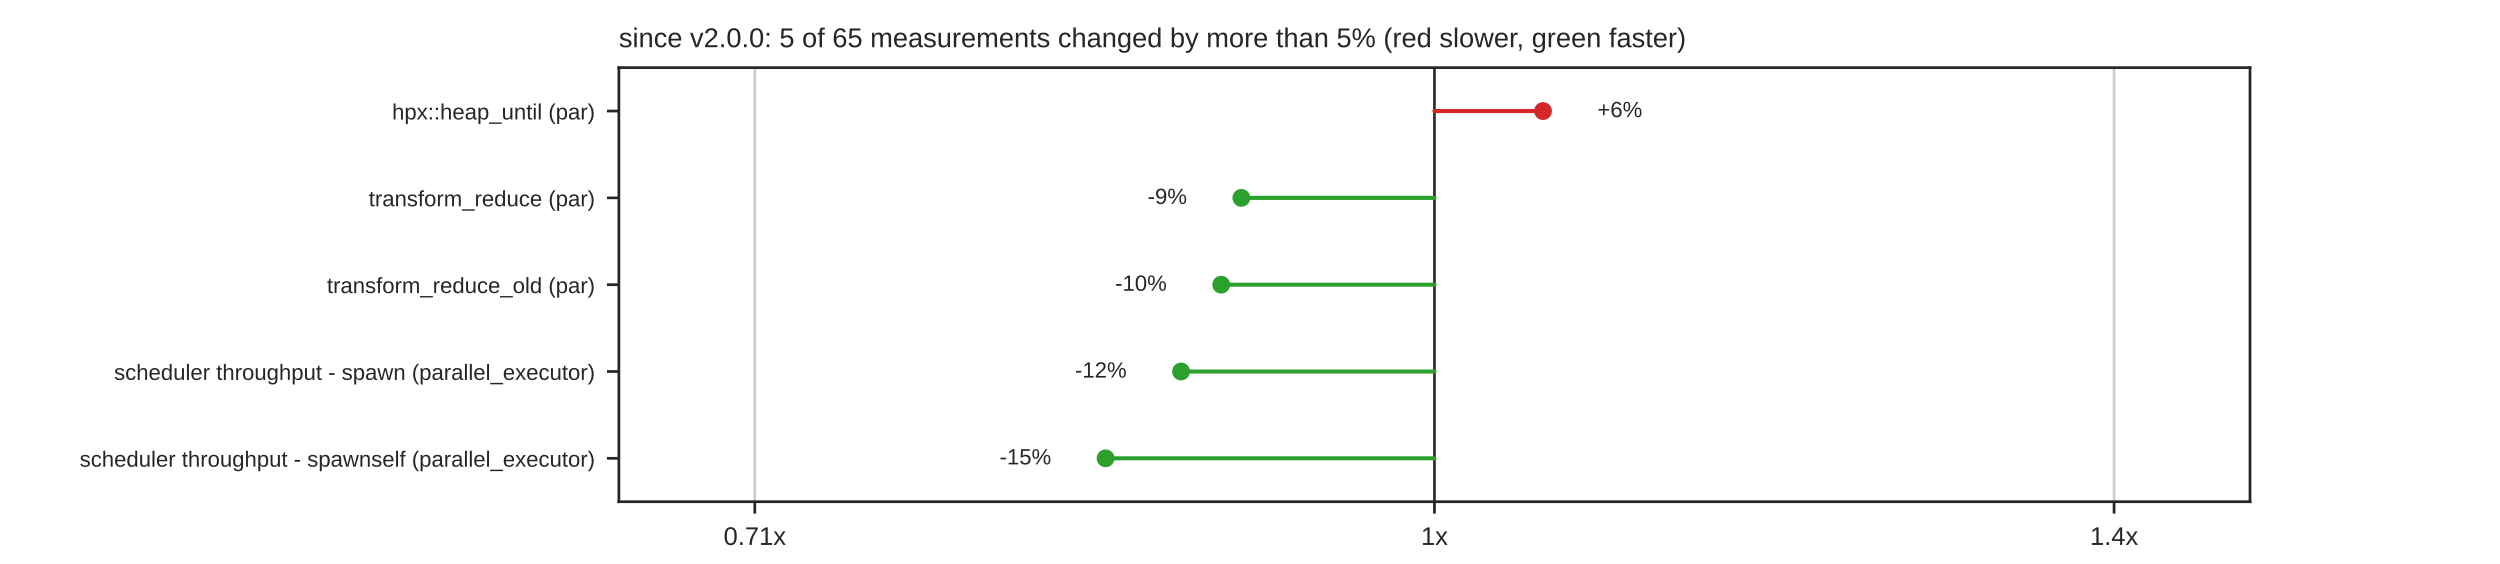
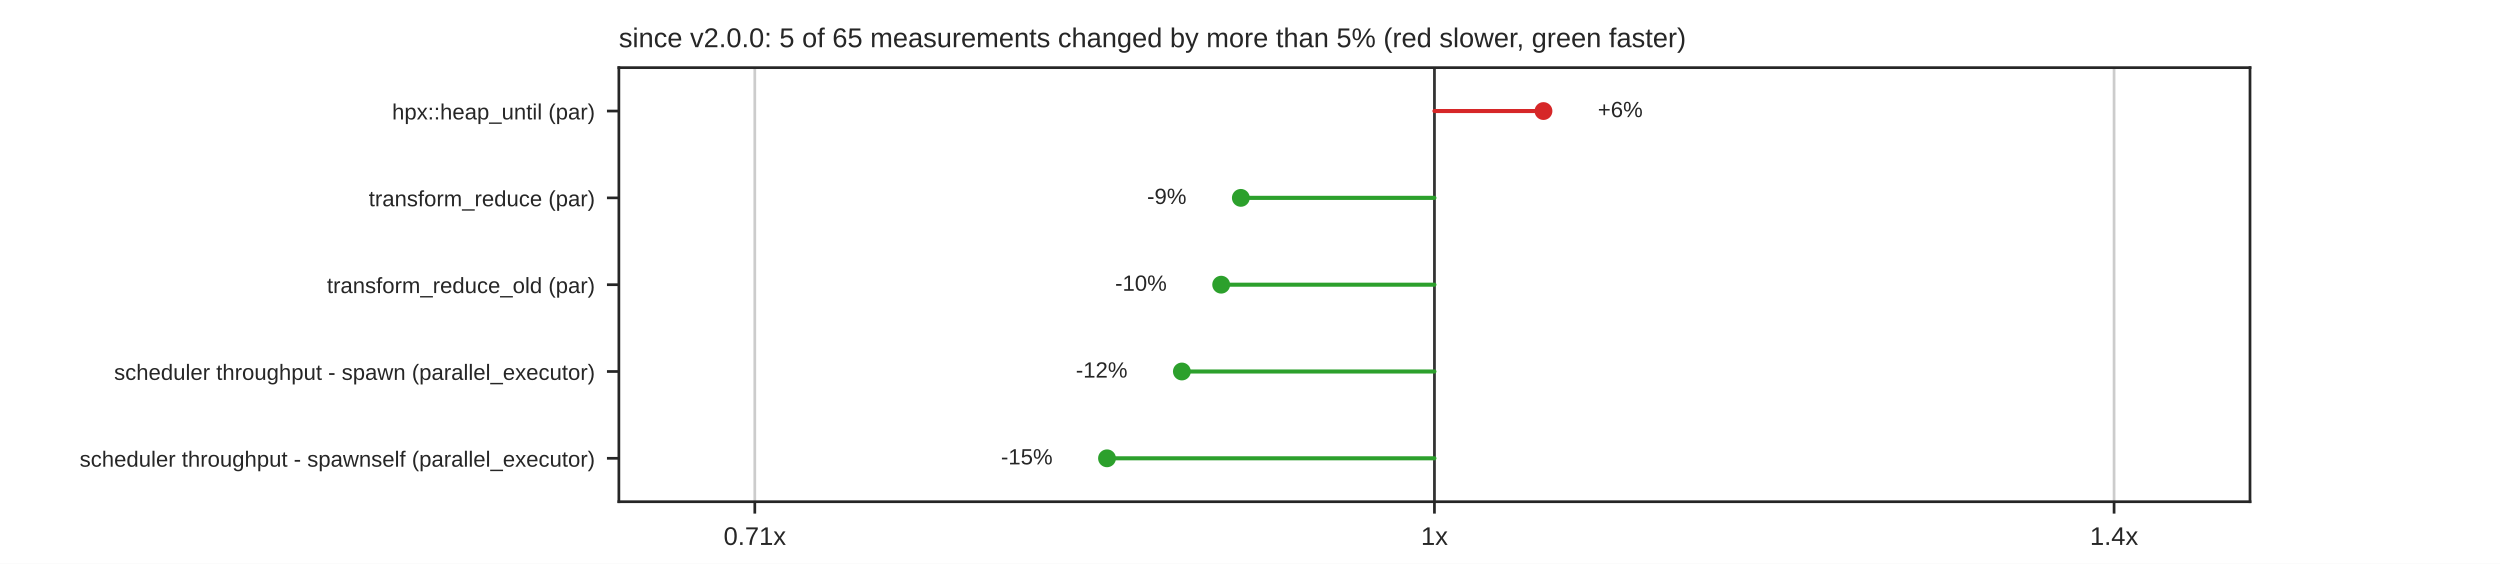
<svg xmlns="http://www.w3.org/2000/svg" xmlns:xlink="http://www.w3.org/1999/xlink" width="734.4pt" height="165.6pt" viewBox="0 0 734.4 165.6" version="1.1">
  <defs>
    <style type="text/css">*{stroke-linejoin: round; stroke-linecap: butt}</style>
  </defs>
  <g id="figure_1">
    <g id="patch_1">
      <path d="M 0 165.6  L 734.4 165.6  L 734.4 0  L 0 0  z " style="fill: #ffffff" />
    </g>
    <g id="axes_1">
      <g id="patch_2">
        <path d="M 181.8 147.384  L 660.96 147.384  L 660.96 19.872  L 181.8 19.872  z " style="fill: #ffffff" />
      </g>
      <g id="matplotlib.axis_1">
        <g id="xtick_1">
          <g id="line2d_1">
            <path d="M 221.73 147.384  L 221.73 19.872  " clip-path="url(#pb38192b940)" style="fill: none; stroke: #cccccc; stroke-width: 0.8; stroke-linecap: round" />
          </g>
          <g id="line2d_2">
            <defs>
              <path id="mdfc5214045" d="M 0 0  L 0 3.5  " style="stroke: #262626; stroke-width: 0.8" />
            </defs>
            <g>
              <use xlink:href="#mdfc5214045" x="221.73" y="147.384" style="fill: #262626; stroke: #262626; stroke-width: 0.8" />
            </g>
          </g>
          <g id="text_1">
            <text style="fill: #262626; font: 7.5px 'Arial', 'DejaVu Sans', 'Liberation Sans', 'Bitstream Vera Sans', sans-serif; text-anchor: middle" x="221.73" y="160.083" transform="rotate(-0 221.73 160.0828)">0.71x</text>
          </g>
        </g>
        <g id="xtick_2">
          <g id="line2d_3">
            <path d="M 421.38 147.384  L 421.38 19.872  " clip-path="url(#pb38192b940)" style="fill: none; stroke: #cccccc; stroke-width: 0.8; stroke-linecap: round" />
          </g>
          <g id="line2d_4">
            <g>
              <use xlink:href="#mdfc5214045" x="421.38" y="147.384" style="fill: #262626; stroke: #262626; stroke-width: 0.8" />
            </g>
          </g>
          <g id="text_2">
            <text style="fill: #262626; font: 7.5px 'Arial', 'DejaVu Sans', 'Liberation Sans', 'Bitstream Vera Sans', sans-serif; text-anchor: middle" x="421.38" y="160.083" transform="rotate(-0 421.38 160.0828)">1x</text>
          </g>
        </g>
        <g id="xtick_3">
          <g id="line2d_5">
            <path d="M 621.03 147.384  L 621.03 19.872  " clip-path="url(#pb38192b940)" style="fill: none; stroke: #cccccc; stroke-width: 0.8; stroke-linecap: round" />
          </g>
          <g id="line2d_6">
            <g>
              <use xlink:href="#mdfc5214045" x="621.03" y="147.384" style="fill: #262626; stroke: #262626; stroke-width: 0.8" />
            </g>
          </g>
          <g id="text_3">
            <text style="fill: #262626; font: 7.5px 'Arial', 'DejaVu Sans', 'Liberation Sans', 'Bitstream Vera Sans', sans-serif; text-anchor: middle" x="621.03" y="160.083" transform="rotate(-0 621.03 160.0828)">1.4x</text>
          </g>
        </g>
      </g>
      <g id="matplotlib.axis_2">
        <g id="ytick_1">
          <g id="line2d_7">
            <defs>
              <path id="m414165cd4d" d="M 0 0  L -3.5 0  " style="stroke: #262626; stroke-width: 0.8" />
            </defs>
            <g>
              <use xlink:href="#m414165cd4d" x="181.8" y="32.623" style="fill: #262626; stroke: #262626; stroke-width: 0.8" />
            </g>
          </g>
          <g id="text_4">
            <text style="fill: #262626; font: 6.5px 'Arial', 'DejaVu Sans', 'Liberation Sans', 'Bitstream Vera Sans', sans-serif; text-anchor: end" x="174.8" y="35.093" transform="rotate(-0 174.8 35.09269)">hpx::heap_until (par)</text>
          </g>
        </g>
        <g id="ytick_2">
          <g id="line2d_8">
            <g>
              <use xlink:href="#m414165cd4d" x="181.8" y="58.126" style="fill: #262626; stroke: #262626; stroke-width: 0.8" />
            </g>
          </g>
          <g id="text_5">
            <text style="fill: #262626; font: 6.5px 'Arial', 'DejaVu Sans', 'Liberation Sans', 'Bitstream Vera Sans', sans-serif; text-anchor: end" x="174.8" y="60.595" transform="rotate(-0 174.8 60.59509)">transform_reduce (par)</text>
          </g>
        </g>
        <g id="ytick_3">
          <g id="line2d_9">
            <g>
              <use xlink:href="#m414165cd4d" x="181.8" y="83.628" style="fill: #262626; stroke: #262626; stroke-width: 0.8" />
            </g>
          </g>
          <g id="text_6">
            <text style="fill: #262626; font: 6.5px 'Arial', 'DejaVu Sans', 'Liberation Sans', 'Bitstream Vera Sans', sans-serif; text-anchor: end" x="174.8" y="86.097" transform="rotate(-0 174.8 86.09749)">transform_reduce_old (par)</text>
          </g>
        </g>
        <g id="ytick_4">
          <g id="line2d_10">
            <g>
              <use xlink:href="#m414165cd4d" x="181.8" y="109.13" style="fill: #262626; stroke: #262626; stroke-width: 0.8" />
            </g>
          </g>
          <g id="text_7">
            <text style="fill: #262626; font: 6.5px 'Arial', 'DejaVu Sans', 'Liberation Sans', 'Bitstream Vera Sans', sans-serif; text-anchor: end" x="174.8" y="111.6" transform="rotate(-0 174.8 111.5999)">scheduler throughput - spawn (parallel_executor)</text>
          </g>
        </g>
        <g id="ytick_5">
          <g id="line2d_11">
            <g>
              <use xlink:href="#m414165cd4d" x="181.8" y="134.633" style="fill: #262626; stroke: #262626; stroke-width: 0.8" />
            </g>
          </g>
          <g id="text_8">
            <text style="fill: #262626; font: 6.5px 'Arial', 'DejaVu Sans', 'Liberation Sans', 'Bitstream Vera Sans', sans-serif; text-anchor: end" x="174.8" y="137.102" transform="rotate(-0 174.8 137.1023)">scheduler throughput - spawnself (parallel_executor)</text>
          </g>
        </g>
      </g>
      <g id="line2d_12">
        <path d="M 421.38 147.384  L 421.38 19.872  " clip-path="url(#pb38192b940)" style="fill: none; stroke: #333333; stroke-width: 0.8; stroke-linecap: round" />
      </g>
      <g id="line2d_13">
-         <path d="M 421.38 32.623  L 453.277 32.623  " clip-path="url(#pb38192b940)" style="fill: none; stroke: #d62728; stroke-width: 1.2; stroke-linecap: round" />
+         <path d="M 421.38 32.623  L 453.411 32.623  " clip-path="url(#pb38192b940)" style="fill: none; stroke: #d62728; stroke-width: 1.2; stroke-linecap: round" />
      </g>
      <g id="line2d_14">
-         <path d="M 421.38 58.126  L 364.661 58.126  " clip-path="url(#pb38192b940)" style="fill: none; stroke: #2ca02c; stroke-width: 1.2; stroke-linecap: round" />
+         <path d="M 421.38 58.126  L 364.508 58.126  " clip-path="url(#pb38192b940)" style="fill: none; stroke: #2ca02c; stroke-width: 1.2; stroke-linecap: round" />
      </g>
      <g id="line2d_15">
        <path d="M 421.38 83.628  L 358.733 83.628  " clip-path="url(#pb38192b940)" style="fill: none; stroke: #2ca02c; stroke-width: 1.2; stroke-linecap: round" />
      </g>
      <g id="line2d_16">
-         <path d="M 421.38 109.13  L 346.941 109.13  " clip-path="url(#pb38192b940)" style="fill: none; stroke: #2ca02c; stroke-width: 1.2; stroke-linecap: round" />
+         <path d="M 421.38 109.13  L 347.188 109.13  " clip-path="url(#pb38192b940)" style="fill: none; stroke: #2ca02c; stroke-width: 1.2; stroke-linecap: round" />
      </g>
      <g id="line2d_17">
-         <path d="M 421.38 134.633  L 324.782 134.633  " clip-path="url(#pb38192b940)" style="fill: none; stroke: #2ca02c; stroke-width: 1.2; stroke-linecap: round" />
+         <path d="M 421.38 134.633  L 325.195 134.633  " clip-path="url(#pb38192b940)" style="fill: none; stroke: #2ca02c; stroke-width: 1.2; stroke-linecap: round" />
      </g>
      <g id="patch_3">
        <path d="M 181.8 147.384  L 181.8 19.872  " style="fill: none; stroke: #262626; stroke-width: 0.8; stroke-linejoin: miter; stroke-linecap: square" />
      </g>
      <g id="patch_4">
        <path d="M 660.96 147.384  L 660.96 19.872  " style="fill: none; stroke: #262626; stroke-width: 0.8; stroke-linejoin: miter; stroke-linecap: square" />
      </g>
      <g id="patch_5">
        <path d="M 181.8 147.384  L 660.96 147.384  " style="fill: none; stroke: #262626; stroke-width: 0.8; stroke-linejoin: miter; stroke-linecap: square" />
      </g>
      <g id="patch_6">
        <path d="M 181.8 19.872  L 660.96 19.872  " style="fill: none; stroke: #262626; stroke-width: 0.8; stroke-linejoin: miter; stroke-linecap: square" />
      </g>
      <g id="PathCollection_1">
        <defs>
          <path id="m8968767a60" d="M 0 2.121  C 0.563 2.121 1.102 1.898 1.5 1.5  C 1.898 1.102 2.121 0.563 2.121 0  C 2.121 -0.563 1.898 -1.102 1.5 -1.5  C 1.102 -1.898 0.563 -2.121 0 -2.121  C -0.563 -2.121 -1.102 -1.898 -1.5 -1.5  C -1.898 -1.102 -2.121 -0.563 -2.121 0  C -2.121 0.563 -1.898 1.102 -1.5 1.5  C -1.102 1.898 -0.563 2.121 0 2.121  z " style="stroke: #d62728" />
        </defs>
        <g clip-path="url(#pb38192b940)">
-           <use xlink:href="#m8968767a60" x="453.277" y="32.623" style="fill: #d62728; stroke: #d62728" />
+           <use xlink:href="#m8968767a60" x="453.411" y="32.623" style="fill: #d62728; stroke: #d62728" />
        </g>
      </g>
      <g id="text_9">
-         <text style="fill: #262626; font: 6.5px 'Arial', 'DejaVu Sans', 'Liberation Sans', 'Bitstream Vera Sans', sans-serif; text-anchor: start" x="469.249" y="34.417" transform="rotate(-0 469.2488 34.41679)">+6%</text>
+         <text style="fill: #262626; font: 6.5px 'Arial', 'DejaVu Sans', 'Liberation Sans', 'Bitstream Vera Sans', sans-serif; text-anchor: start" x="469.383" y="34.417" transform="rotate(-0 469.3826 34.41679)">+6%</text>
      </g>
      <g id="PathCollection_2">
        <defs>
          <path id="m7978cd0e5a" d="M 0 2.121  C 0.563 2.121 1.102 1.898 1.5 1.5  C 1.898 1.102 2.121 0.563 2.121 0  C 2.121 -0.563 1.898 -1.102 1.5 -1.5  C 1.102 -1.898 0.563 -2.121 0 -2.121  C -0.563 -2.121 -1.102 -1.898 -1.5 -1.5  C -1.898 -1.102 -2.121 -0.563 -2.121 0  C -2.121 0.563 -1.898 1.102 -1.5 1.5  C -1.102 1.898 -0.563 2.121 0 2.121  z " style="stroke: #2ca02c" />
        </defs>
        <g clip-path="url(#pb38192b940)">
-           <use xlink:href="#m7978cd0e5a" x="364.661" y="58.126" style="fill: #2ca02c; stroke: #2ca02c" />
+           <use xlink:href="#m7978cd0e5a" x="364.508" y="58.126" style="fill: #2ca02c; stroke: #2ca02c" />
        </g>
      </g>
      <g id="text_10">
-         <text style="fill: #262626; font: 6.5px 'Arial', 'DejaVu Sans', 'Liberation Sans', 'Bitstream Vera Sans', sans-serif; text-anchor: end" x="348.689" y="59.919" transform="rotate(-0 348.6889 59.91919)">-9%</text>
+         <text style="fill: #262626; font: 6.5px 'Arial', 'DejaVu Sans', 'Liberation Sans', 'Bitstream Vera Sans', sans-serif; text-anchor: end" x="348.536" y="59.919" transform="rotate(-0 348.5363 59.91919)">-9%</text>
      </g>
      <g id="PathCollection_3">
        <g clip-path="url(#pb38192b940)">
          <use xlink:href="#m7978cd0e5a" x="358.733" y="83.628" style="fill: #2ca02c; stroke: #2ca02c" />
        </g>
      </g>
      <g id="text_11">
        <text style="fill: #262626; font: 6.5px 'Arial', 'DejaVu Sans', 'Liberation Sans', 'Bitstream Vera Sans', sans-serif; text-anchor: end" x="342.761" y="85.422" transform="rotate(-0 342.7608 85.42159)">-10%</text>
      </g>
      <g id="PathCollection_4">
        <g clip-path="url(#pb38192b940)">
-           <use xlink:href="#m7978cd0e5a" x="346.941" y="109.13" style="fill: #2ca02c; stroke: #2ca02c" />
+           <use xlink:href="#m7978cd0e5a" x="347.188" y="109.13" style="fill: #2ca02c; stroke: #2ca02c" />
        </g>
      </g>
      <g id="text_12">
-         <text style="fill: #262626; font: 6.5px 'Arial', 'DejaVu Sans', 'Liberation Sans', 'Bitstream Vera Sans', sans-serif; text-anchor: end" x="330.969" y="110.924" transform="rotate(-0 330.9692 110.924)">-12%</text>
+         <text style="fill: #262626; font: 6.5px 'Arial', 'DejaVu Sans', 'Liberation Sans', 'Bitstream Vera Sans', sans-serif; text-anchor: end" x="331.216" y="110.924" transform="rotate(-0 331.2164 110.924)">-12%</text>
      </g>
      <g id="PathCollection_5">
        <g clip-path="url(#pb38192b940)">
-           <use xlink:href="#m7978cd0e5a" x="324.782" y="134.633" style="fill: #2ca02c; stroke: #2ca02c" />
+           <use xlink:href="#m7978cd0e5a" x="325.195" y="134.633" style="fill: #2ca02c; stroke: #2ca02c" />
        </g>
      </g>
      <g id="text_13">
-         <text style="fill: #262626; font: 6.5px 'Arial', 'DejaVu Sans', 'Liberation Sans', 'Bitstream Vera Sans', sans-serif; text-anchor: end" x="308.81" y="136.426" transform="rotate(-0 308.8096 136.4264)">-15%</text>
+         <text style="fill: #262626; font: 6.5px 'Arial', 'DejaVu Sans', 'Liberation Sans', 'Bitstream Vera Sans', sans-serif; text-anchor: end" x="309.223" y="136.426" transform="rotate(-0 309.2232 136.4264)">-15%</text>
      </g>
      <g id="text_14">
        <text style="fill: #262626; font: 8px 'Arial', 'DejaVu Sans', 'Liberation Sans', 'Bitstream Vera Sans', sans-serif; text-anchor: start" x="181.8" y="13.872" transform="rotate(-0 181.8 13.872)">since v2.0.0: 5 of 65 measurements changed by more than 5% (red slower, green faster)</text>
      </g>
    </g>
  </g>
  <defs>
    <clipPath id="pb38192b940">
      <rect x="181.8" y="19.872" width="479.16" height="127.512" />
    </clipPath>
  </defs>
</svg>
